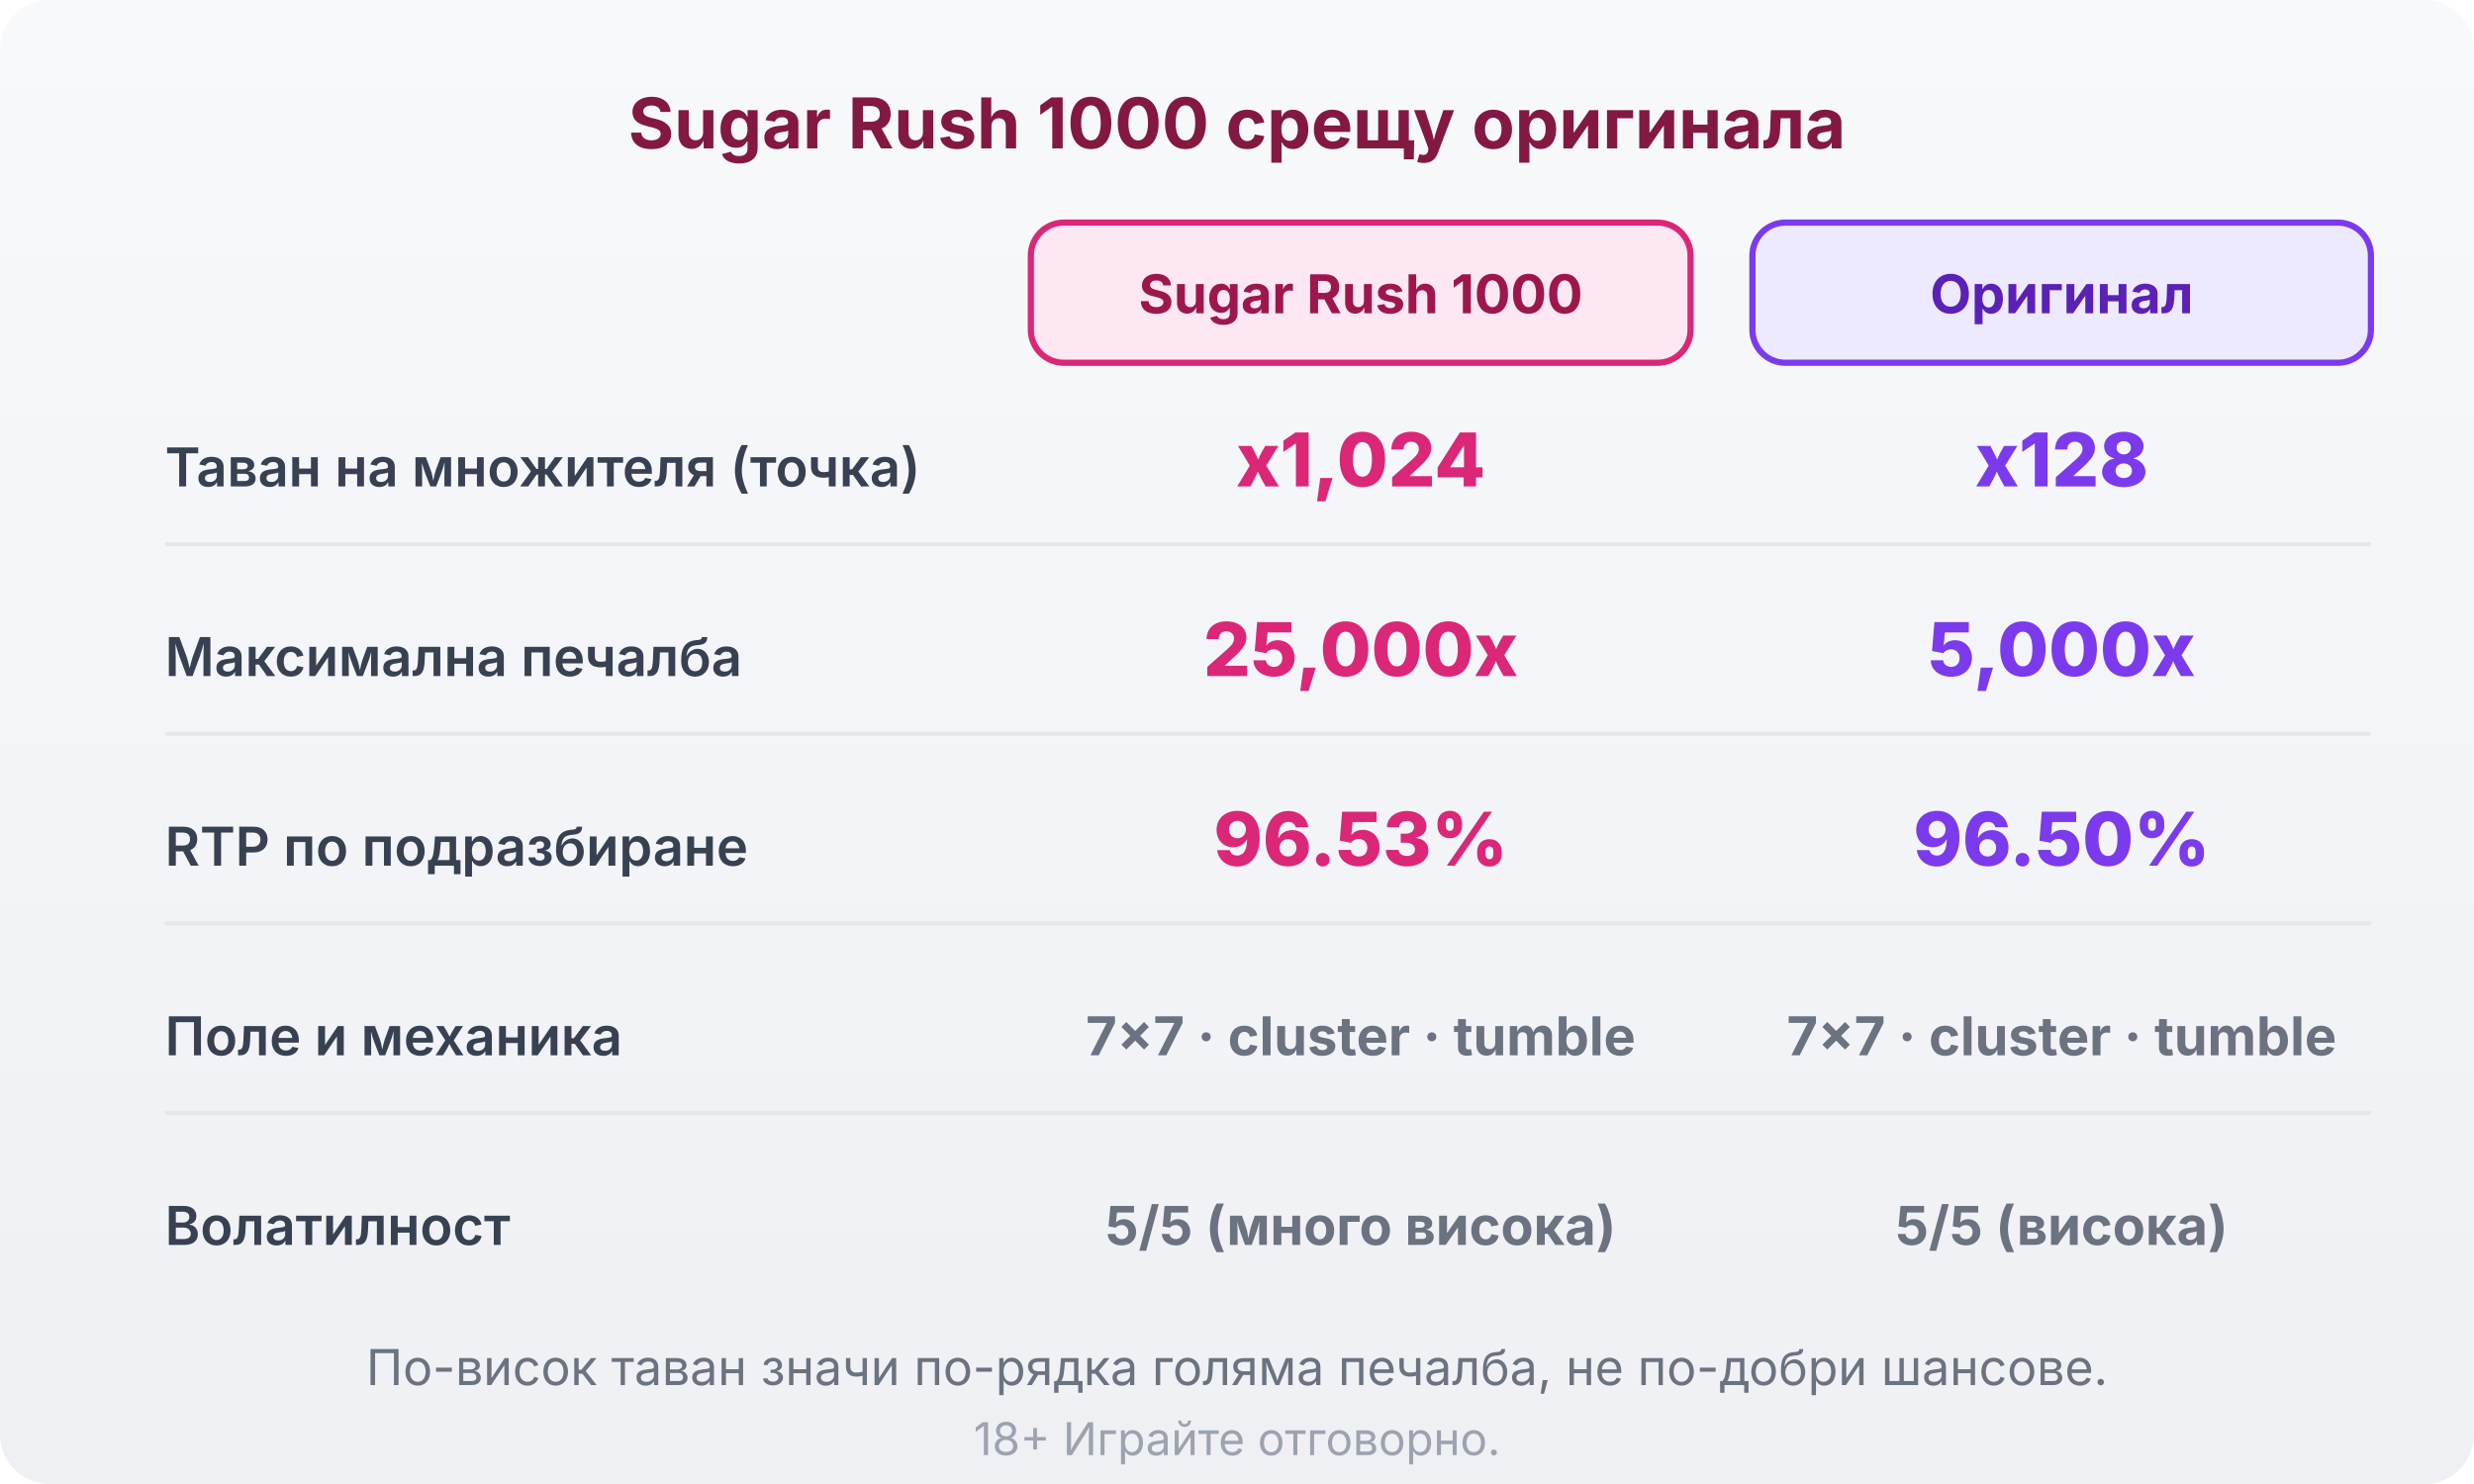
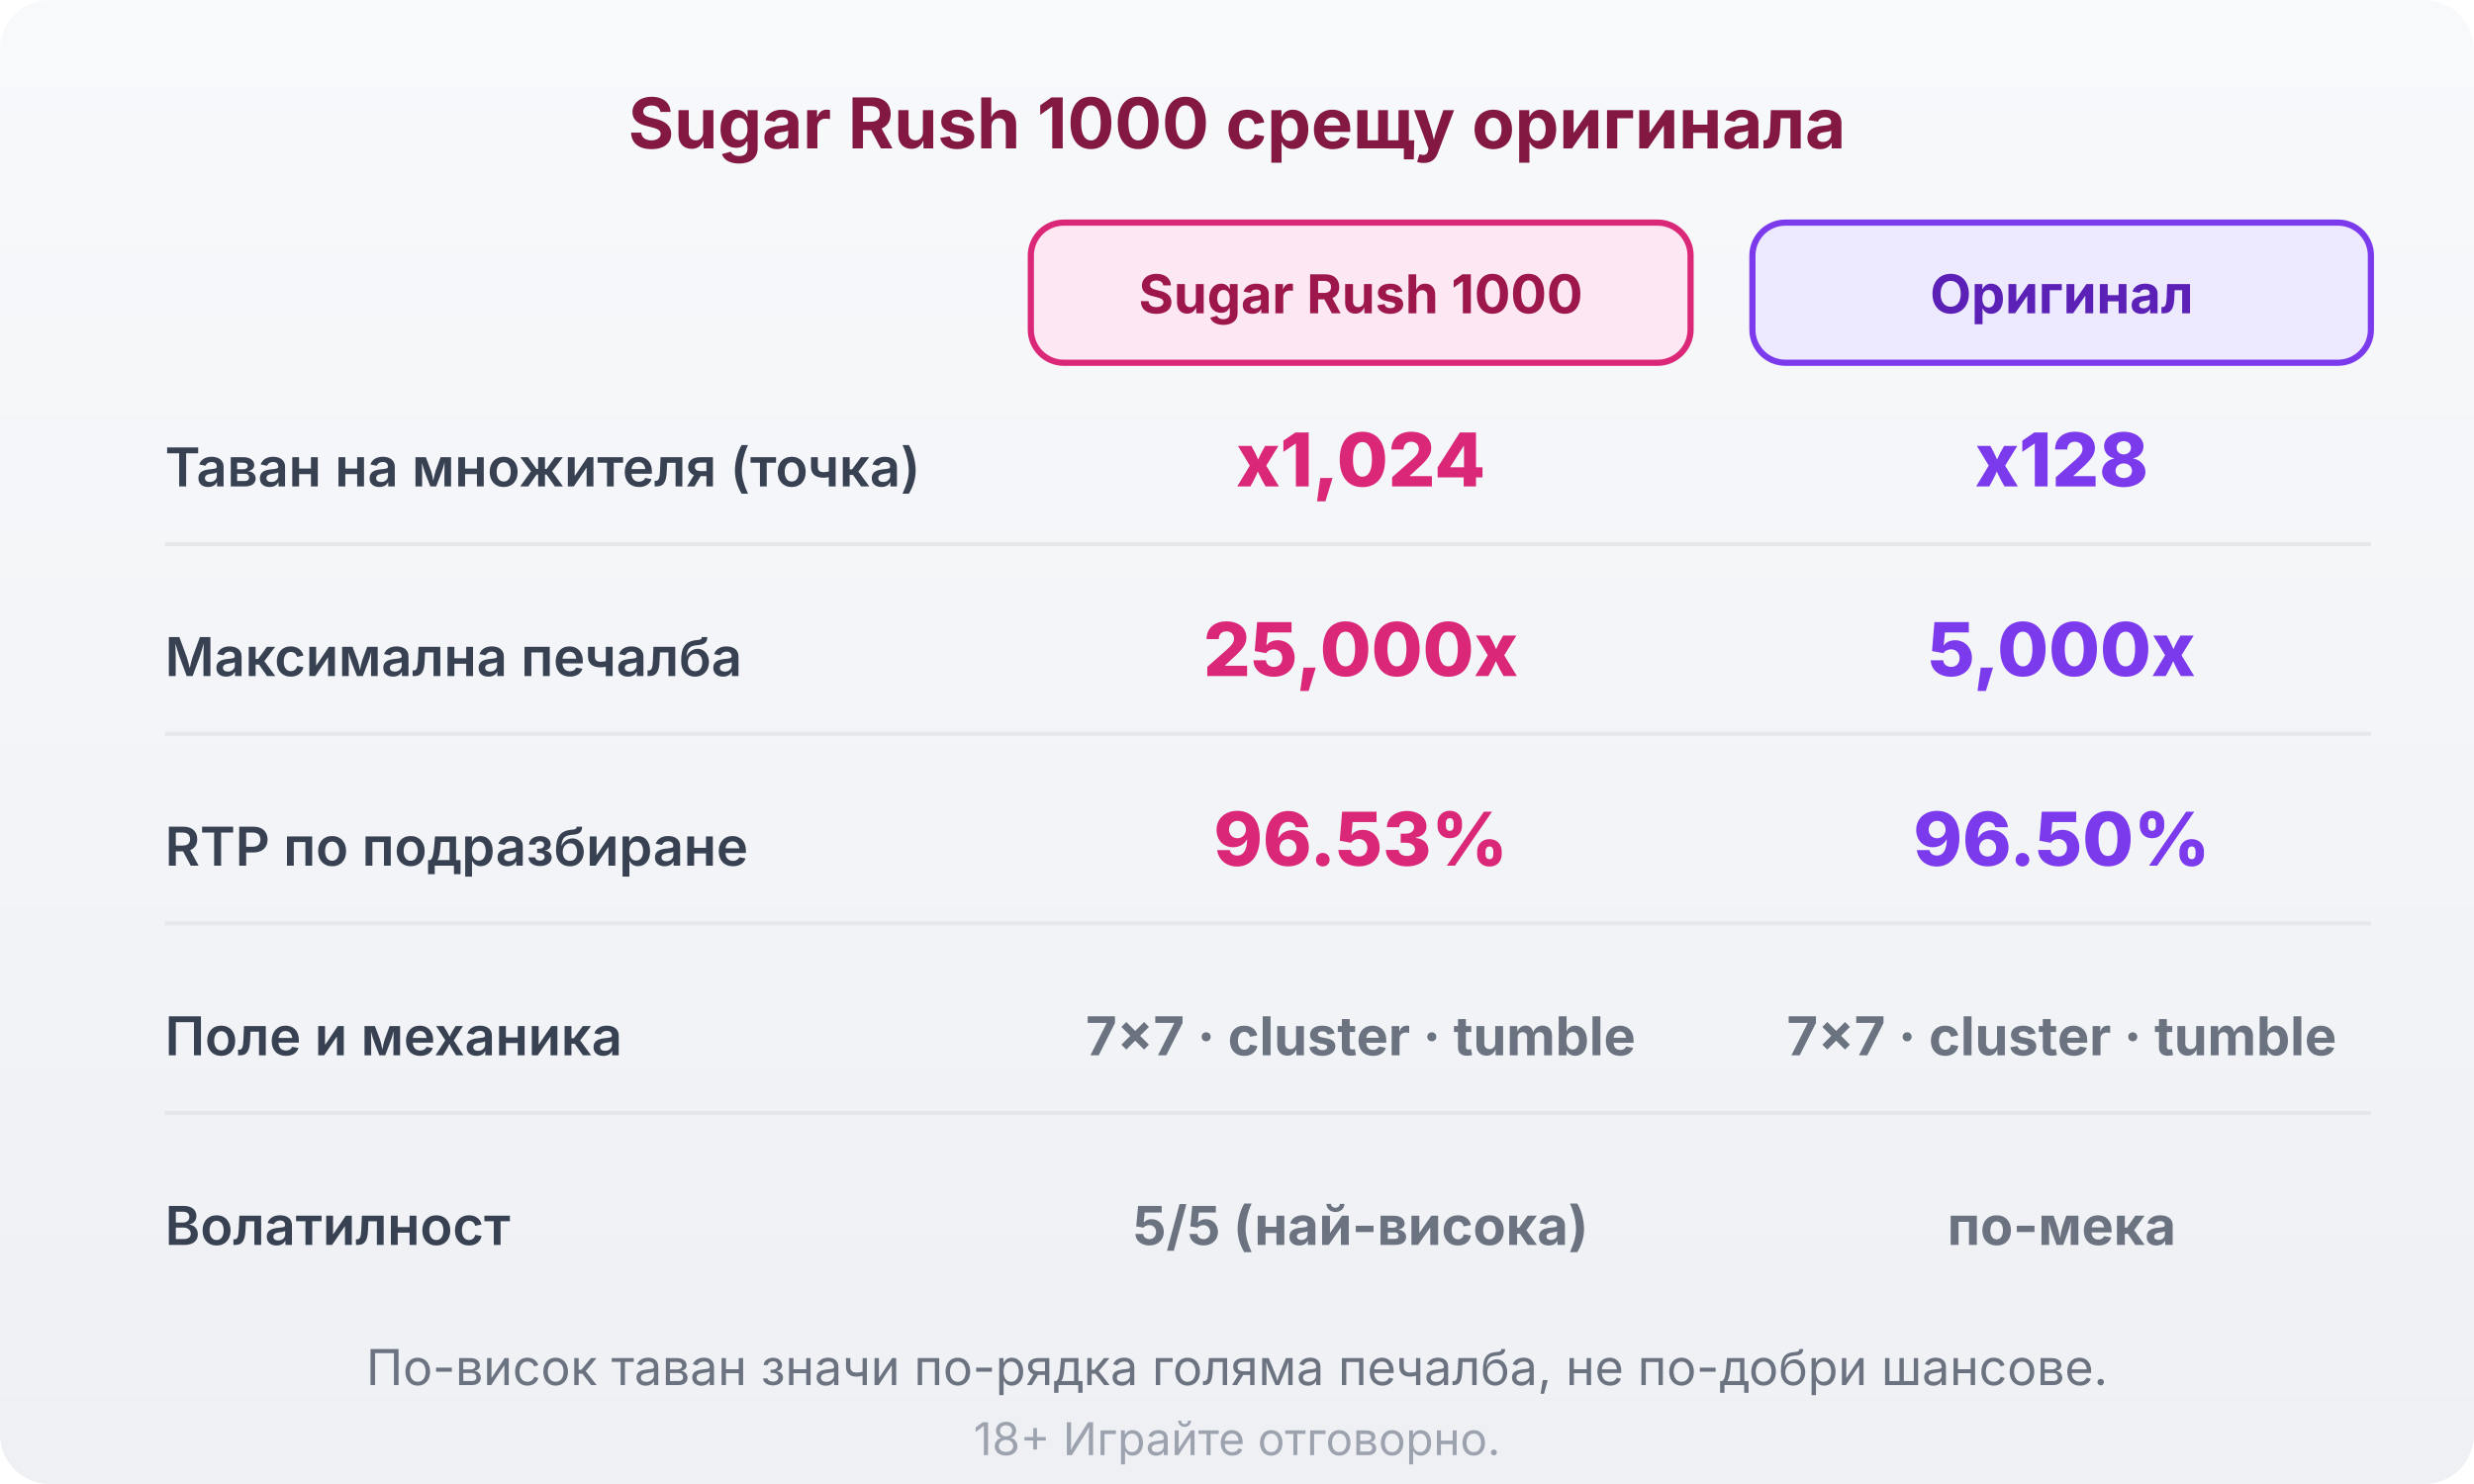
<svg xmlns="http://www.w3.org/2000/svg" viewBox="0 0 600 360" width="600" height="360" role="img" aria-label="Сравнение Sugar Rush 1000 и оригиналния Sugar Rush: таван на точката 1,024x срещу 128x, максимална печалба 25,000x срещу 5,000x, RTP по подразбиране 96.53% срещу 96.50%, и двете 7×7 cluster pays с tumble">
  <defs>
    <linearGradient id="bg2" x1="0" y1="0" x2="0" y2="1">
      <stop offset="0%" stop-color="#f8f9fb" />
      <stop offset="100%" stop-color="#eef0f4" />
    </linearGradient>
  </defs>
  <rect width="600" height="360" rx="12" ry="12" fill="url(#bg2)" />
  <text x="300" y="36" font-family="system-ui, -apple-system, sans-serif" font-size="17" font-weight="700" fill="#831843" text-anchor="middle">Sugar Rush 1000 срещу оригинала</text>
  <rect x="250" y="54" width="160" height="34" rx="8" fill="#fce7f3" stroke="#db2777" stroke-width="1.5" />
  <text x="330" y="76" font-family="system-ui, -apple-system, sans-serif" font-size="13" font-weight="700" fill="#9d174d" text-anchor="middle">Sugar Rush 1000</text>
  <rect x="425" y="54" width="150" height="34" rx="8" fill="#ede9fe" stroke="#7c3aed" stroke-width="1.5" />
  <text x="500" y="76" font-family="system-ui, -apple-system, sans-serif" font-size="13" font-weight="700" fill="#5b21b6" text-anchor="middle">Оригинал</text>
  <g font-family="system-ui, -apple-system, sans-serif">
    <text x="40" y="118" font-size="13" fill="#374151" font-weight="600">Таван на множителя (точка)</text>
    <text x="330" y="118" font-size="18" font-weight="800" fill="#db2777" text-anchor="middle">x1,024</text>
    <text x="500" y="118" font-size="18" font-weight="800" fill="#7c3aed" text-anchor="middle">x128</text>
    <line x1="40" y1="132" x2="575" y2="132" stroke="#e5e7eb" stroke-width="1" />
    <text x="40" y="164" font-size="13" fill="#374151" font-weight="600">Максимална печалба</text>
    <text x="330" y="164" font-size="18" font-weight="800" fill="#db2777" text-anchor="middle">25,000x</text>
    <text x="500" y="164" font-size="18" font-weight="800" fill="#7c3aed" text-anchor="middle">5,000x</text>
    <line x1="40" y1="178" x2="575" y2="178" stroke="#e5e7eb" stroke-width="1" />
    <text x="40" y="210" font-size="13" fill="#374151" font-weight="600">RTP по подразбиране</text>
    <text x="330" y="210" font-size="18" font-weight="800" fill="#db2777" text-anchor="middle">96.53%</text>
    <text x="500" y="210" font-size="18" font-weight="800" fill="#7c3aed" text-anchor="middle">96.50%</text>
    <line x1="40" y1="224" x2="575" y2="224" stroke="#e5e7eb" stroke-width="1" />
    <text x="40" y="256" font-size="13" fill="#374151" font-weight="600">Поле и механика</text>
    <text x="330" y="256" font-size="13" font-weight="700" fill="#6b7280" text-anchor="middle">7×7 · cluster · tumble</text>
    <text x="500" y="256" font-size="13" font-weight="700" fill="#6b7280" text-anchor="middle">7×7 · cluster · tumble</text>
    <line x1="40" y1="270" x2="575" y2="270" stroke="#e5e7eb" stroke-width="1" />
    <text x="40" y="302" font-size="13" fill="#374151" font-weight="600">Волатилност</text>
-     <text x="330" y="302" font-size="13" font-weight="700" fill="#6b7280" text-anchor="middle">5/5 (много висока)</text>
-     <text x="500" y="302" font-size="13" font-weight="700" fill="#6b7280" text-anchor="middle">5/5 (висока)</text>
+     <text x="330" y="302" font-size="13" font-weight="700" fill="#6b7280" text-anchor="middle">5/5 (най-висока)</text>
+     <text x="500" y="302" font-size="13" font-weight="700" fill="#6b7280" text-anchor="middle">по-мека</text>
  </g>
  <text x="300" y="336" font-family="system-ui, -apple-system, sans-serif" font-size="12" fill="#6b7280" text-anchor="middle">По-висок таван значи по-рядка голяма печалба, не по-добри шансове.</text>
  <text x="300" y="353" font-family="system-ui, -apple-system, sans-serif" font-size="11" fill="#9ca3af" text-anchor="middle">18+ Играйте отговорно.</text>
</svg>
